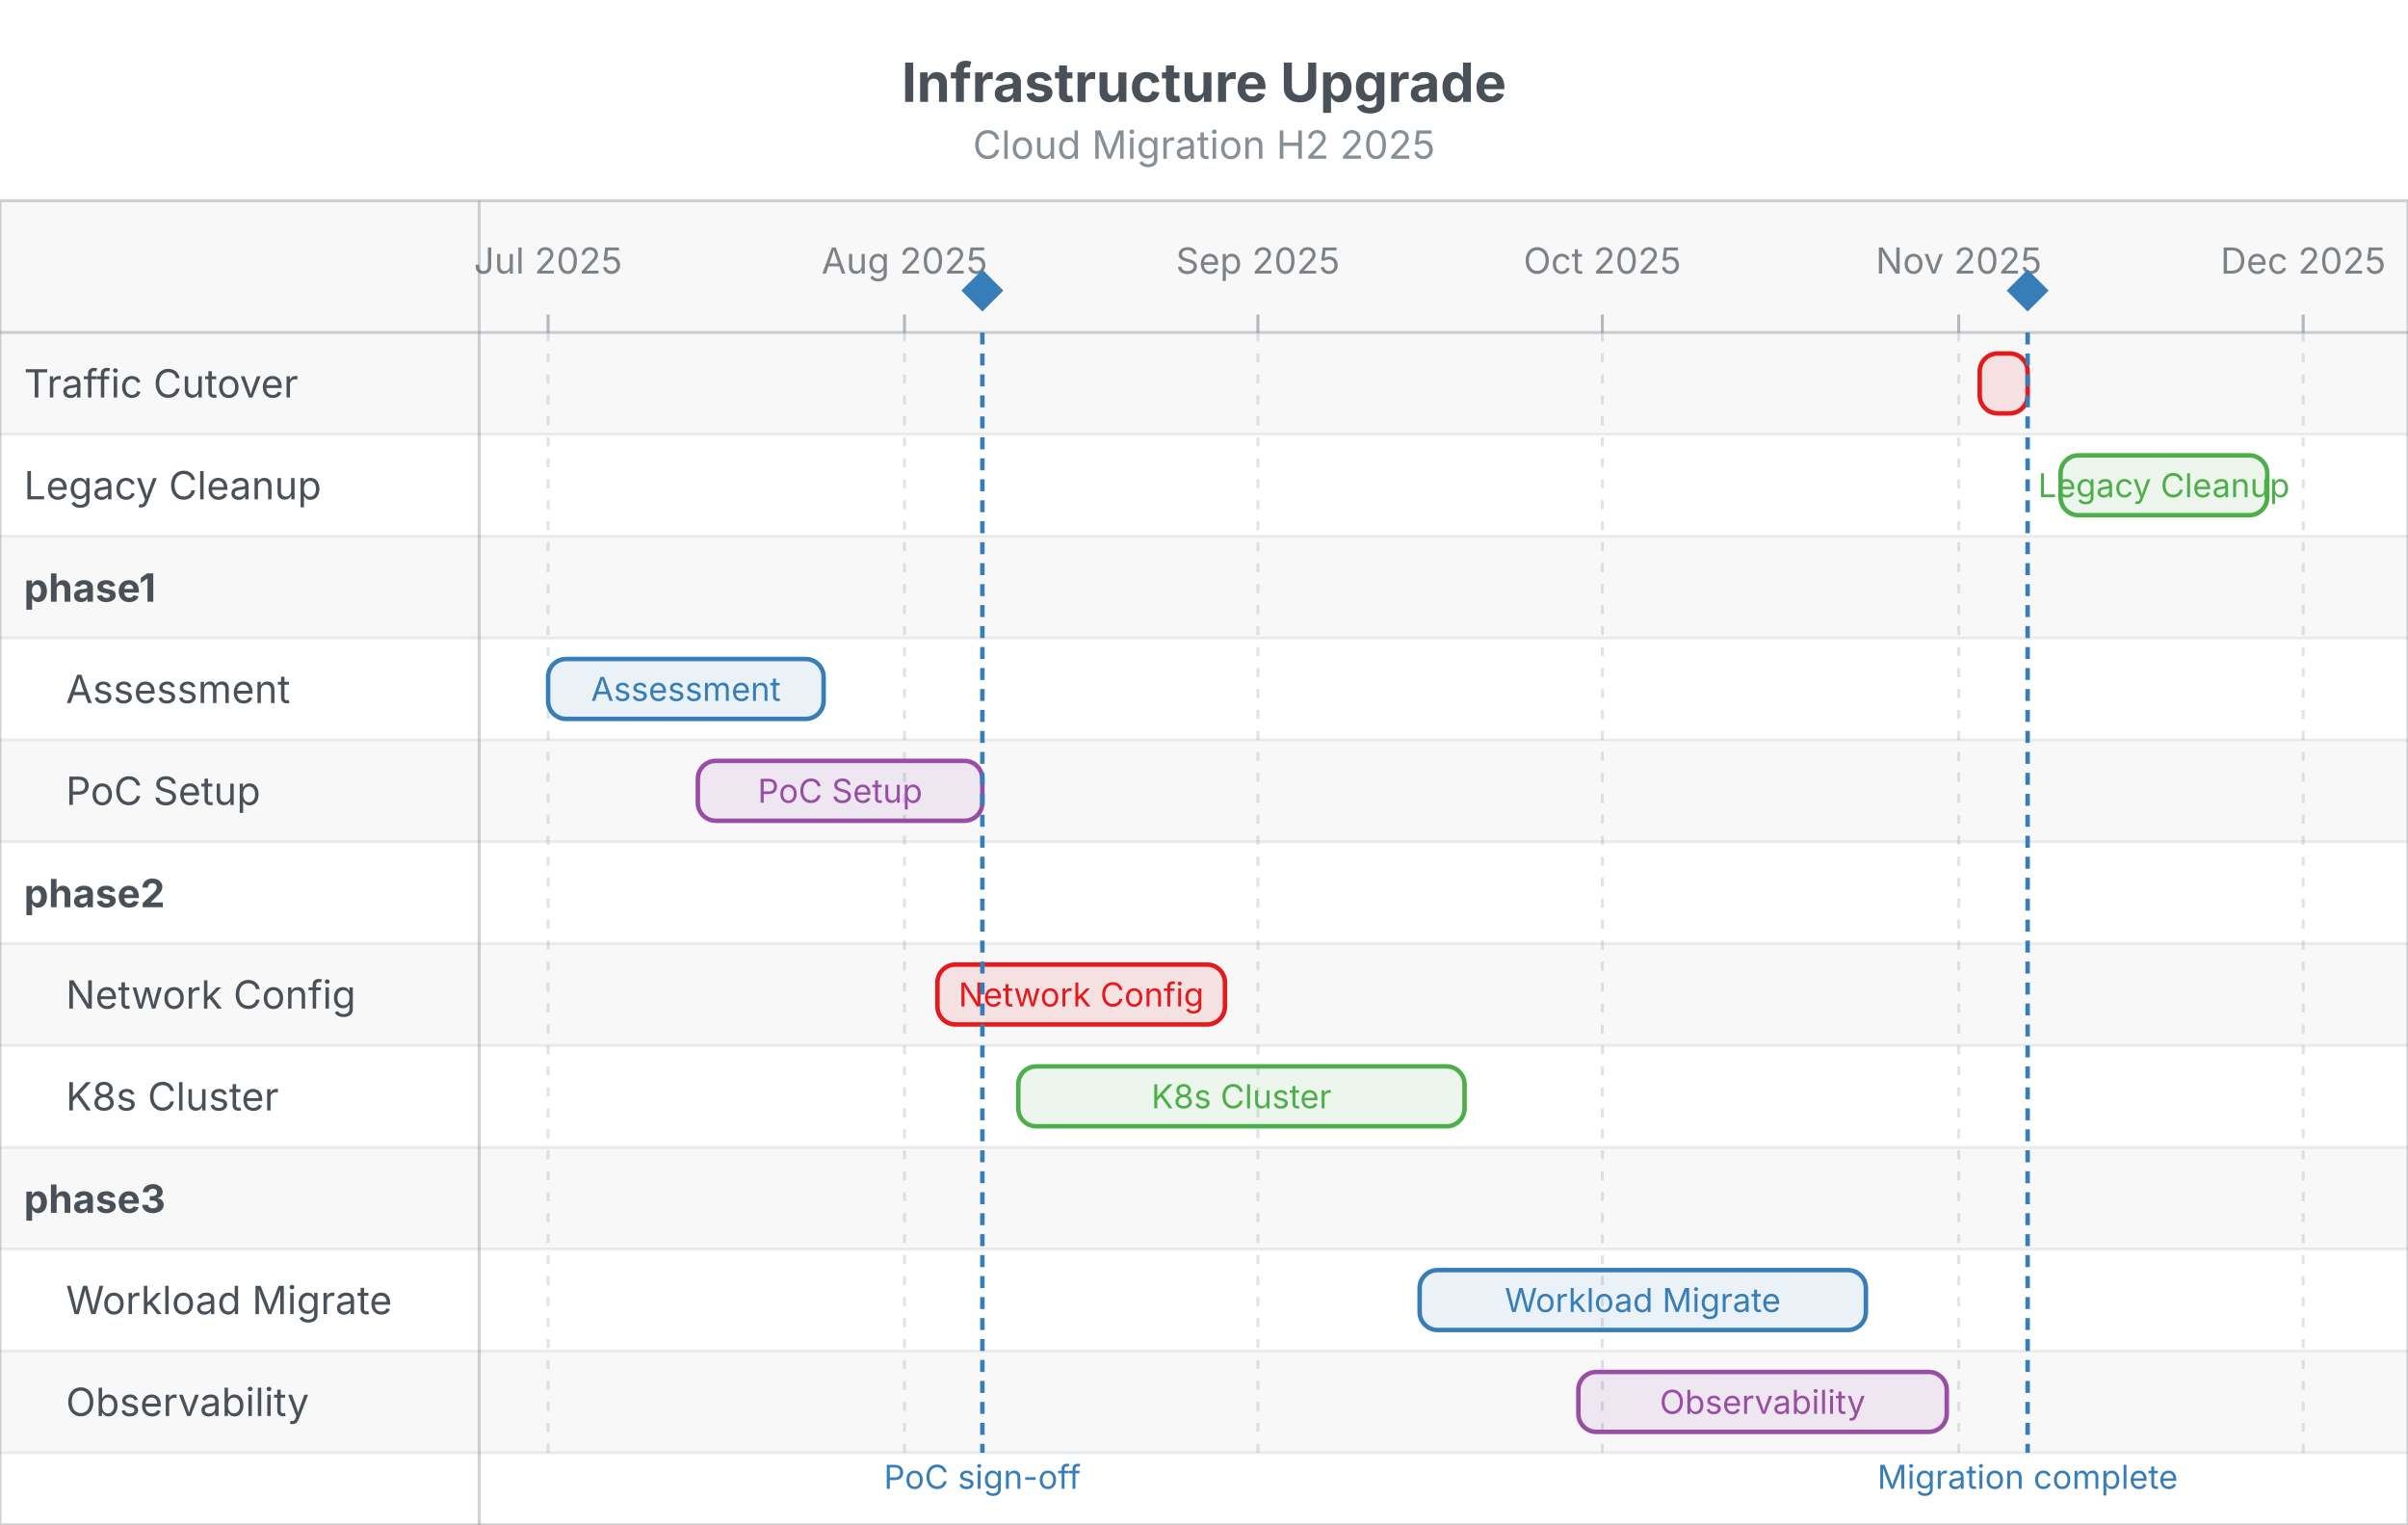
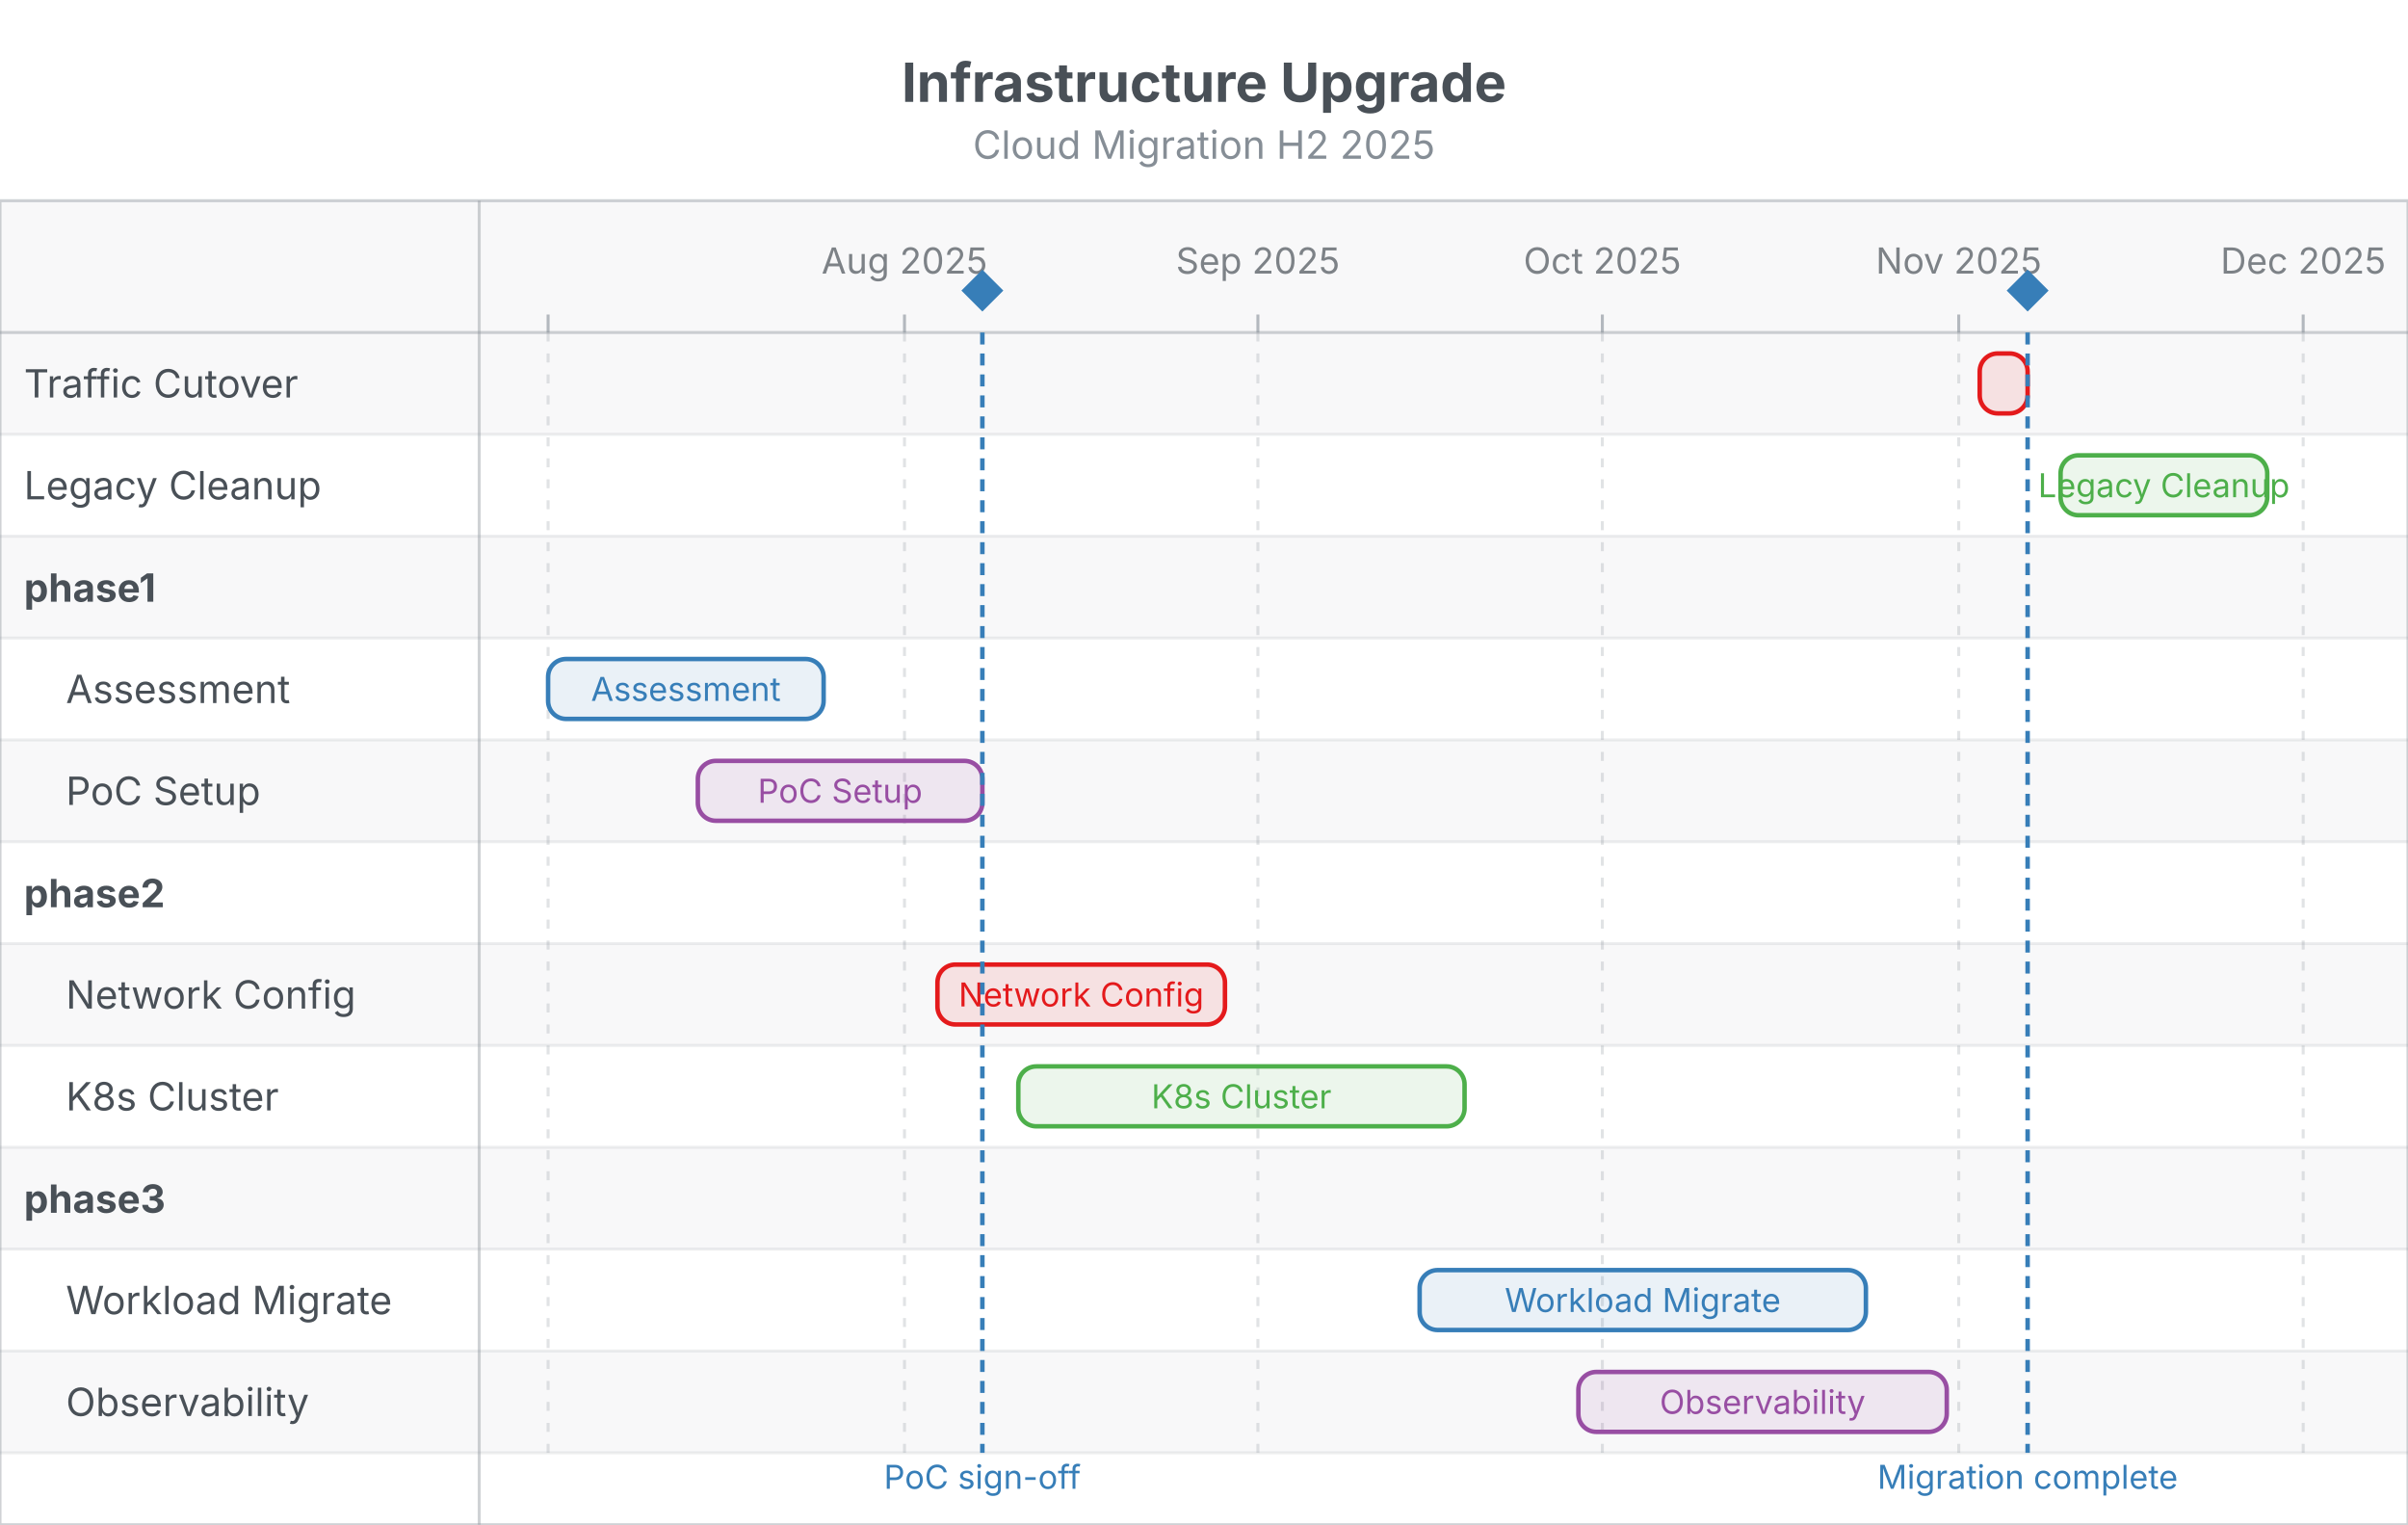
<svg xmlns="http://www.w3.org/2000/svg" width="804" height="509" viewBox="0 0 804 509">
  <text x="402" y="34" text-anchor="middle" font-family="Inter, system-ui, -apple-system, sans-serif" font-size="18" font-weight="700" fill="#495057">Infrastructure Upgrade</text>
  <text x="402" y="53" text-anchor="middle" font-family="Inter, system-ui, -apple-system, sans-serif" font-size="13" fill="#868e96">Cloud Migration H2 2025</text>
  <g class="gantt-chart" transform="translate(0,67)">
    <defs>
      <clipPath id="gantt-1-lclip">
        <rect x="0" y="0" width="156" height="442" />
      </clipPath>
    </defs>
    <rect x="0" y="0" width="804" height="44" fill="rgba(134,142,150,0.06)" stroke="none" />
    <line x1="0" y1="44" x2="804" y2="44" stroke="#868e96" stroke-width="1" opacity="0.4" />
    <line x1="160" y1="0" x2="160" y2="442" stroke="#868e96" stroke-width="1" opacity="0.4" />
    <line x1="183" y1="44" x2="183" y2="418" stroke="#868e96" stroke-width="1" stroke-dasharray="3 4" opacity="0.25" />
    <line x1="183" y1="38" x2="183" y2="44" stroke="#868e96" stroke-width="1" opacity="0.6" />
-     <text x="183" y="20" text-anchor="middle" dominant-baseline="middle" font-family="Inter, system-ui, -apple-system, sans-serif" font-size="12" fill="#495057" opacity="0.7">Jul 2025</text>
    <line x1="302" y1="44" x2="302" y2="418" stroke="#868e96" stroke-width="1" stroke-dasharray="3 4" opacity="0.25" />
    <line x1="302" y1="38" x2="302" y2="44" stroke="#868e96" stroke-width="1" opacity="0.6" />
    <text x="302" y="20" text-anchor="middle" dominant-baseline="middle" font-family="Inter, system-ui, -apple-system, sans-serif" font-size="12" fill="#495057" opacity="0.7">Aug 2025</text>
    <line x1="420" y1="44" x2="420" y2="418" stroke="#868e96" stroke-width="1" stroke-dasharray="3 4" opacity="0.25" />
    <line x1="420" y1="38" x2="420" y2="44" stroke="#868e96" stroke-width="1" opacity="0.6" />
    <text x="420" y="20" text-anchor="middle" dominant-baseline="middle" font-family="Inter, system-ui, -apple-system, sans-serif" font-size="12" fill="#495057" opacity="0.7">Sep 2025</text>
    <line x1="535" y1="44" x2="535" y2="418" stroke="#868e96" stroke-width="1" stroke-dasharray="3 4" opacity="0.25" />
    <line x1="535" y1="38" x2="535" y2="44" stroke="#868e96" stroke-width="1" opacity="0.6" />
    <text x="535" y="20" text-anchor="middle" dominant-baseline="middle" font-family="Inter, system-ui, -apple-system, sans-serif" font-size="12" fill="#495057" opacity="0.7">Oct 2025</text>
    <line x1="654" y1="44" x2="654" y2="418" stroke="#868e96" stroke-width="1" stroke-dasharray="3 4" opacity="0.25" />
    <line x1="654" y1="38" x2="654" y2="44" stroke="#868e96" stroke-width="1" opacity="0.6" />
    <text x="654" y="20" text-anchor="middle" dominant-baseline="middle" font-family="Inter, system-ui, -apple-system, sans-serif" font-size="12" fill="#495057" opacity="0.7">Nov 2025</text>
    <line x1="769" y1="44" x2="769" y2="418" stroke="#868e96" stroke-width="1" stroke-dasharray="3 4" opacity="0.25" />
    <line x1="769" y1="38" x2="769" y2="44" stroke="#868e96" stroke-width="1" opacity="0.6" />
    <text x="769" y="20" text-anchor="middle" dominant-baseline="middle" font-family="Inter, system-ui, -apple-system, sans-serif" font-size="12" fill="#495057" opacity="0.7">Dec 2025</text>
    <rect x="0" y="44" width="804" height="34" fill="rgba(134,142,150,0.06)" stroke="none" />
    <line x1="0" y1="78" x2="804" y2="78" stroke="#868e96" stroke-width="1" opacity="0.15" />
    <text x="8" y="61" dominant-baseline="middle" font-family="Inter, system-ui, -apple-system, sans-serif" font-size="13" fill="#495057" clip-path="url(#gantt-1-lclip)">Traffic Cutover</text>
    <rect x="661" y="51" width="16" height="20" fill="#e41a1c1a" stroke="#e41a1c" stroke-width="1.5" rx="6" />
    <line x1="0" y1="112" x2="804" y2="112" stroke="#868e96" stroke-width="1" opacity="0.15" />
    <text x="8" y="95" dominant-baseline="middle" font-family="Inter, system-ui, -apple-system, sans-serif" font-size="13" fill="#495057" clip-path="url(#gantt-1-lclip)">Legacy Cleanup</text>
    <rect x="688" y="85" width="69" height="20" fill="#4daf4a1a" stroke="#4daf4a" stroke-width="1.5" rx="6" />
    <text x="722.5" y="95" text-anchor="middle" dominant-baseline="middle" font-family="Inter, system-ui, -apple-system, sans-serif" font-size="11" fill="#4daf4a">Legacy Cleanup</text>
    <rect x="0" y="112" width="804" height="34" fill="rgba(134,142,150,0.06)" stroke="none" />
    <line x1="0" y1="146" x2="804" y2="146" stroke="#868e96" stroke-width="1" opacity="0.15" />
    <text x="8" y="129" dominant-baseline="middle" font-family="Inter, system-ui, -apple-system, sans-serif" font-size="13" font-weight="700" fill="#495057" clip-path="url(#gantt-1-lclip)">phase1</text>
    <line x1="0" y1="180" x2="804" y2="180" stroke="#868e96" stroke-width="1" opacity="0.15" />
    <text x="22" y="163" dominant-baseline="middle" font-family="Inter, system-ui, -apple-system, sans-serif" font-size="13" fill="#495057" clip-path="url(#gantt-1-lclip)">Assessment</text>
    <rect x="183" y="153" width="92" height="20" fill="#377eb81a" stroke="#377eb8" stroke-width="1.5" rx="6" />
    <text x="229" y="163" text-anchor="middle" dominant-baseline="middle" font-family="Inter, system-ui, -apple-system, sans-serif" font-size="11" fill="#377eb8">Assessment</text>
    <rect x="0" y="180" width="804" height="34" fill="rgba(134,142,150,0.06)" stroke="none" />
    <line x1="0" y1="214" x2="804" y2="214" stroke="#868e96" stroke-width="1" opacity="0.15" />
    <text x="22" y="197" dominant-baseline="middle" font-family="Inter, system-ui, -apple-system, sans-serif" font-size="13" fill="#495057" clip-path="url(#gantt-1-lclip)">PoC Setup</text>
    <rect x="233" y="187" width="95" height="20" fill="#984ea31a" stroke="#984ea3" stroke-width="1.5" rx="6" />
    <text x="280.5" y="197" text-anchor="middle" dominant-baseline="middle" font-family="Inter, system-ui, -apple-system, sans-serif" font-size="11" fill="#984ea3">PoC Setup</text>
    <line x1="0" y1="248" x2="804" y2="248" stroke="#868e96" stroke-width="1" opacity="0.15" />
    <text x="8" y="231" dominant-baseline="middle" font-family="Inter, system-ui, -apple-system, sans-serif" font-size="13" font-weight="700" fill="#495057" clip-path="url(#gantt-1-lclip)">phase2</text>
    <rect x="0" y="248" width="804" height="34" fill="rgba(134,142,150,0.06)" stroke="none" />
    <line x1="0" y1="282" x2="804" y2="282" stroke="#868e96" stroke-width="1" opacity="0.15" />
    <text x="22" y="265" dominant-baseline="middle" font-family="Inter, system-ui, -apple-system, sans-serif" font-size="13" fill="#495057" clip-path="url(#gantt-1-lclip)">Network Config</text>
    <rect x="313" y="255" width="96" height="20" fill="#e41a1c1a" stroke="#e41a1c" stroke-width="1.5" rx="6" />
    <text x="361" y="265" text-anchor="middle" dominant-baseline="middle" font-family="Inter, system-ui, -apple-system, sans-serif" font-size="11" fill="#e41a1c">Network Config</text>
    <line x1="0" y1="316" x2="804" y2="316" stroke="#868e96" stroke-width="1" opacity="0.15" />
    <text x="22" y="299" dominant-baseline="middle" font-family="Inter, system-ui, -apple-system, sans-serif" font-size="13" fill="#495057" clip-path="url(#gantt-1-lclip)">K8s Cluster</text>
    <rect x="340" y="289" width="149" height="20" fill="#4daf4a1a" stroke="#4daf4a" stroke-width="1.5" rx="6" />
    <text x="414.5" y="299" text-anchor="middle" dominant-baseline="middle" font-family="Inter, system-ui, -apple-system, sans-serif" font-size="11" fill="#4daf4a">K8s Cluster</text>
    <rect x="0" y="316" width="804" height="34" fill="rgba(134,142,150,0.06)" stroke="none" />
    <line x1="0" y1="350" x2="804" y2="350" stroke="#868e96" stroke-width="1" opacity="0.15" />
    <text x="8" y="333" dominant-baseline="middle" font-family="Inter, system-ui, -apple-system, sans-serif" font-size="13" font-weight="700" fill="#495057" clip-path="url(#gantt-1-lclip)">phase3</text>
    <line x1="0" y1="384" x2="804" y2="384" stroke="#868e96" stroke-width="1" opacity="0.15" />
    <text x="22" y="367" dominant-baseline="middle" font-family="Inter, system-ui, -apple-system, sans-serif" font-size="13" fill="#495057" clip-path="url(#gantt-1-lclip)">Workload Migrate</text>
    <rect x="474" y="357" width="149" height="20" fill="#377eb81a" stroke="#377eb8" stroke-width="1.5" rx="6" />
    <text x="548.5" y="367" text-anchor="middle" dominant-baseline="middle" font-family="Inter, system-ui, -apple-system, sans-serif" font-size="11" fill="#377eb8">Workload Migrate</text>
    <rect x="0" y="384" width="804" height="34" fill="rgba(134,142,150,0.06)" stroke="none" />
    <line x1="0" y1="418" x2="804" y2="418" stroke="#868e96" stroke-width="1" opacity="0.15" />
    <text x="22" y="401" dominant-baseline="middle" font-family="Inter, system-ui, -apple-system, sans-serif" font-size="13" fill="#495057" clip-path="url(#gantt-1-lclip)">Observability</text>
    <rect x="527" y="391" width="123" height="20" fill="#984ea31a" stroke="#984ea3" stroke-width="1.5" rx="6" />
    <text x="588.5" y="401" text-anchor="middle" dominant-baseline="middle" font-family="Inter, system-ui, -apple-system, sans-serif" font-size="11" fill="#984ea3">Observability</text>
    <line x1="328" y1="44" x2="328" y2="418" stroke="#377eb8" stroke-width="1.5" stroke-dasharray="4 3" />
    <polygon points="328,23 335,30 328,37 321,30" fill="#377eb8" stroke="none" />
    <text x="328" y="422" text-anchor="middle" dominant-baseline="hanging" font-family="Inter, system-ui, -apple-system, sans-serif" font-size="11" fill="#377eb8">PoC sign-off</text>
    <line x1="677" y1="44" x2="677" y2="418" stroke="#377eb8" stroke-width="1.5" stroke-dasharray="4 3" />
    <polygon points="677,23 684,30 677,37 670,30" fill="#377eb8" stroke="none" />
    <text x="677" y="422" text-anchor="middle" dominant-baseline="hanging" font-family="Inter, system-ui, -apple-system, sans-serif" font-size="11" fill="#377eb8">Migration complete</text>
    <rect x="0" y="0" width="804" height="442" fill="none" stroke="#868e96" stroke-width="1" opacity="0.4" />
  </g>
</svg>
